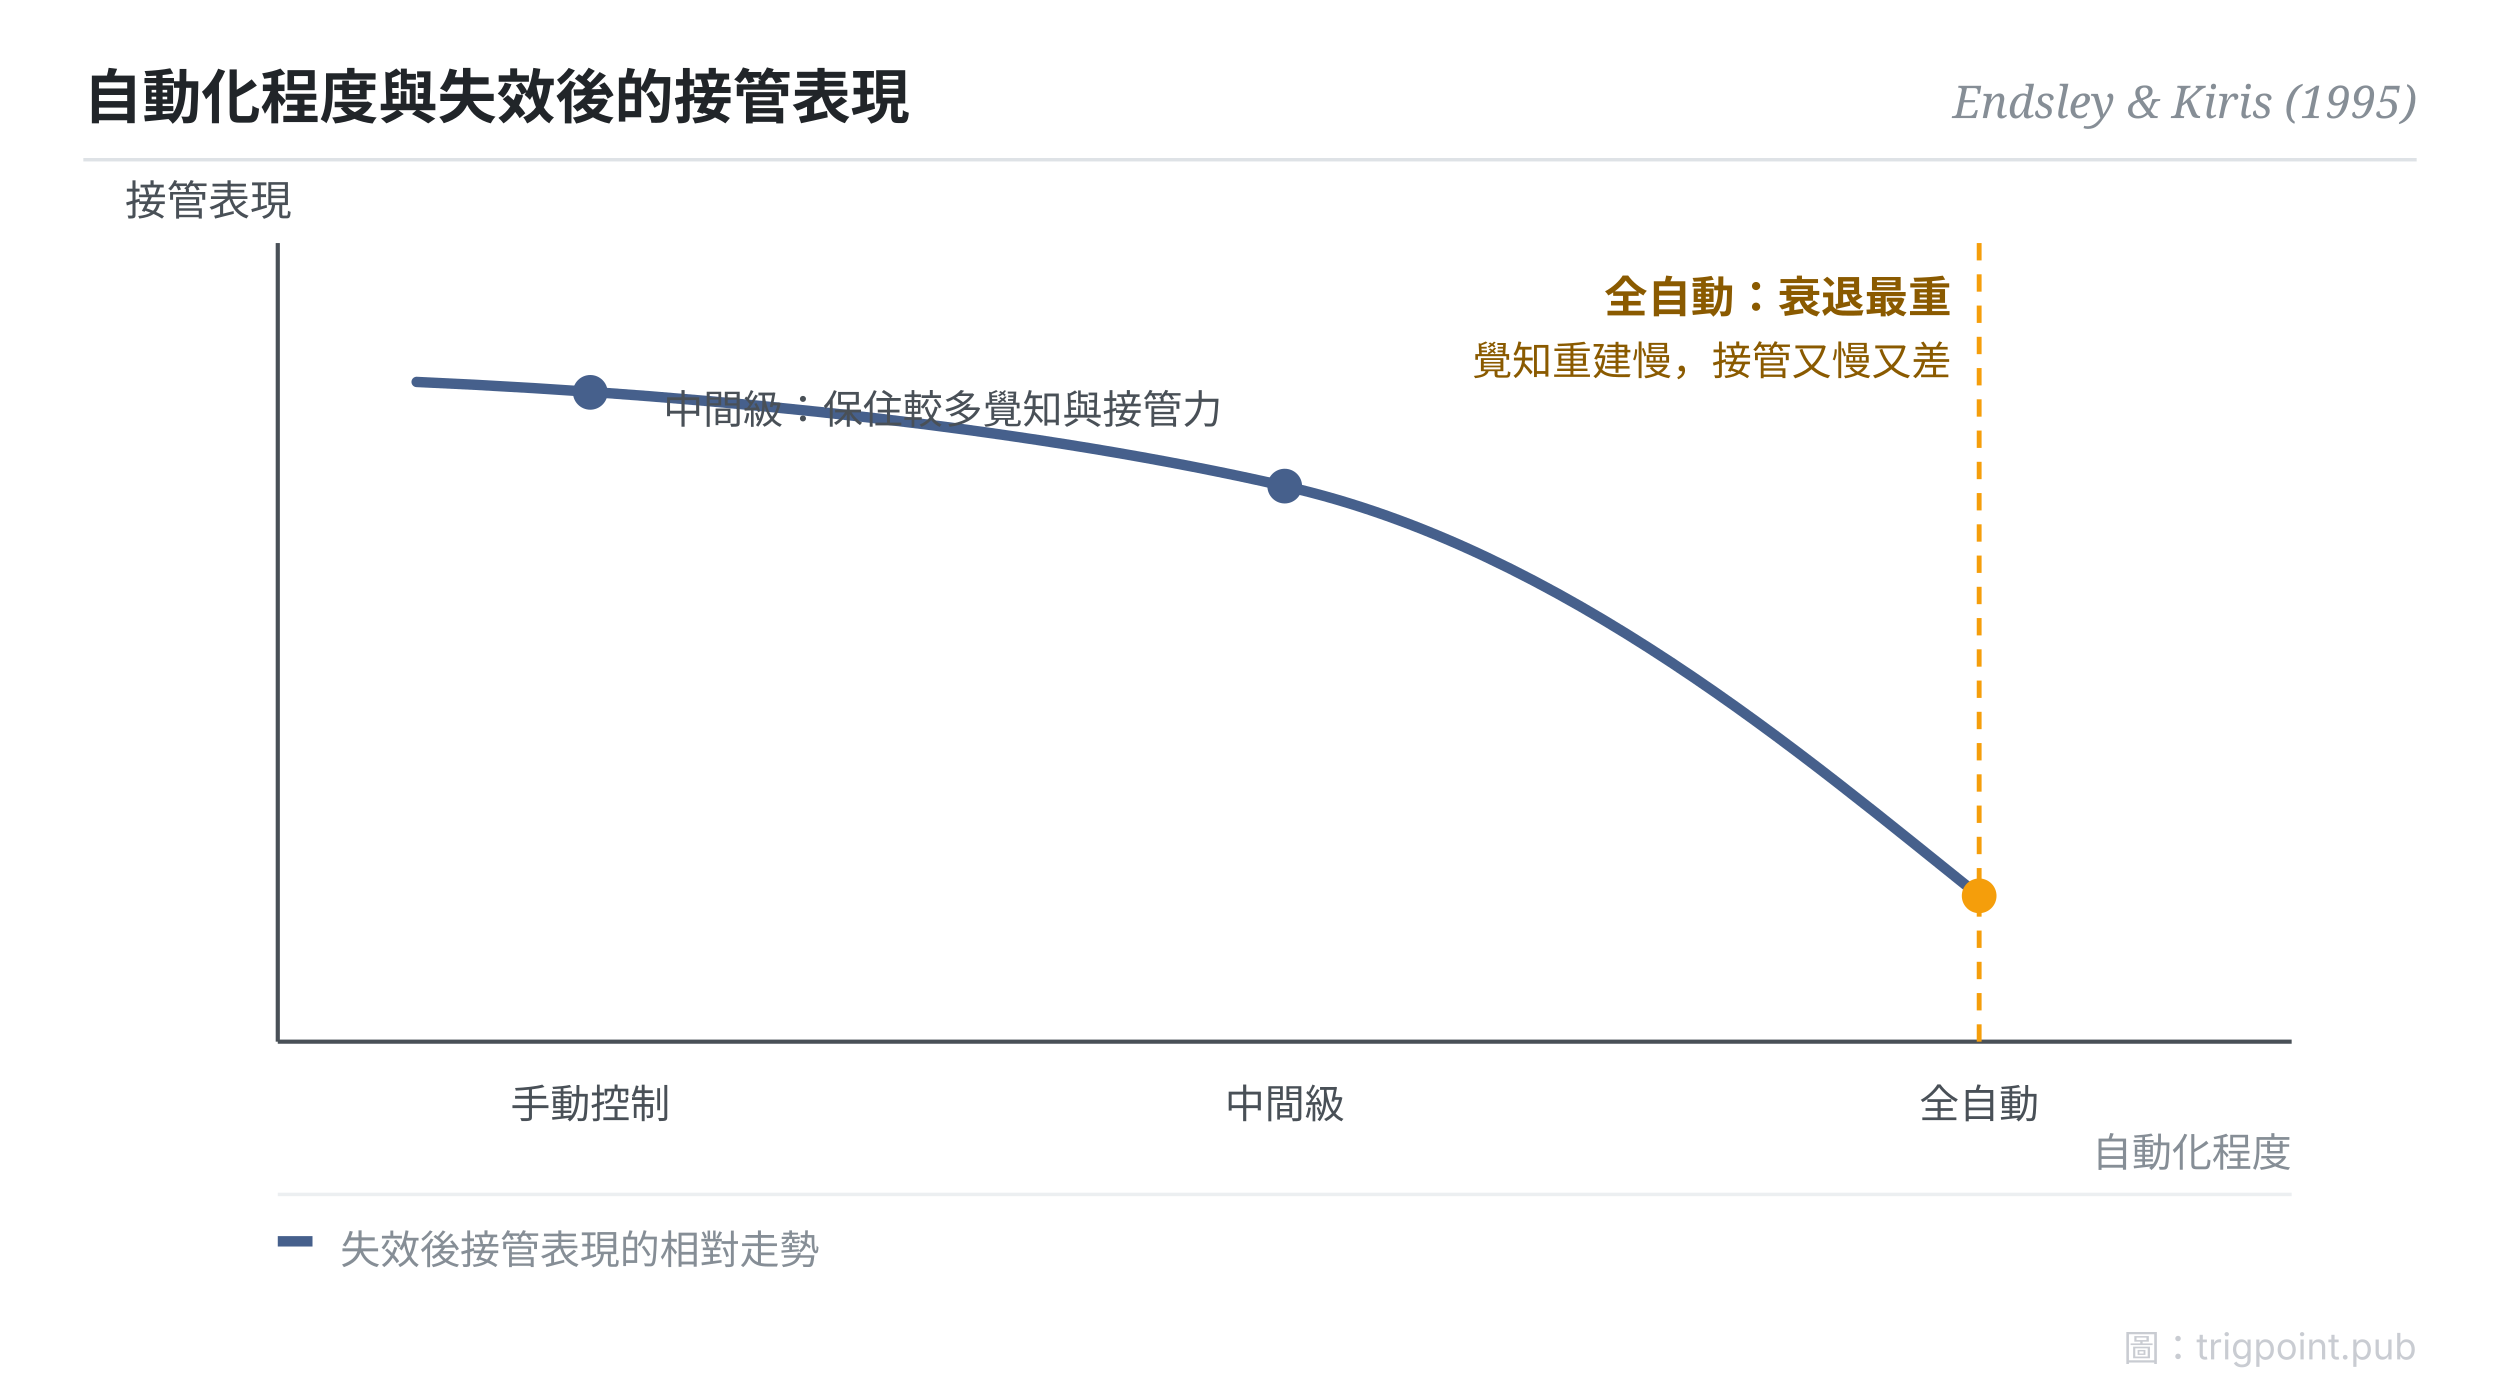
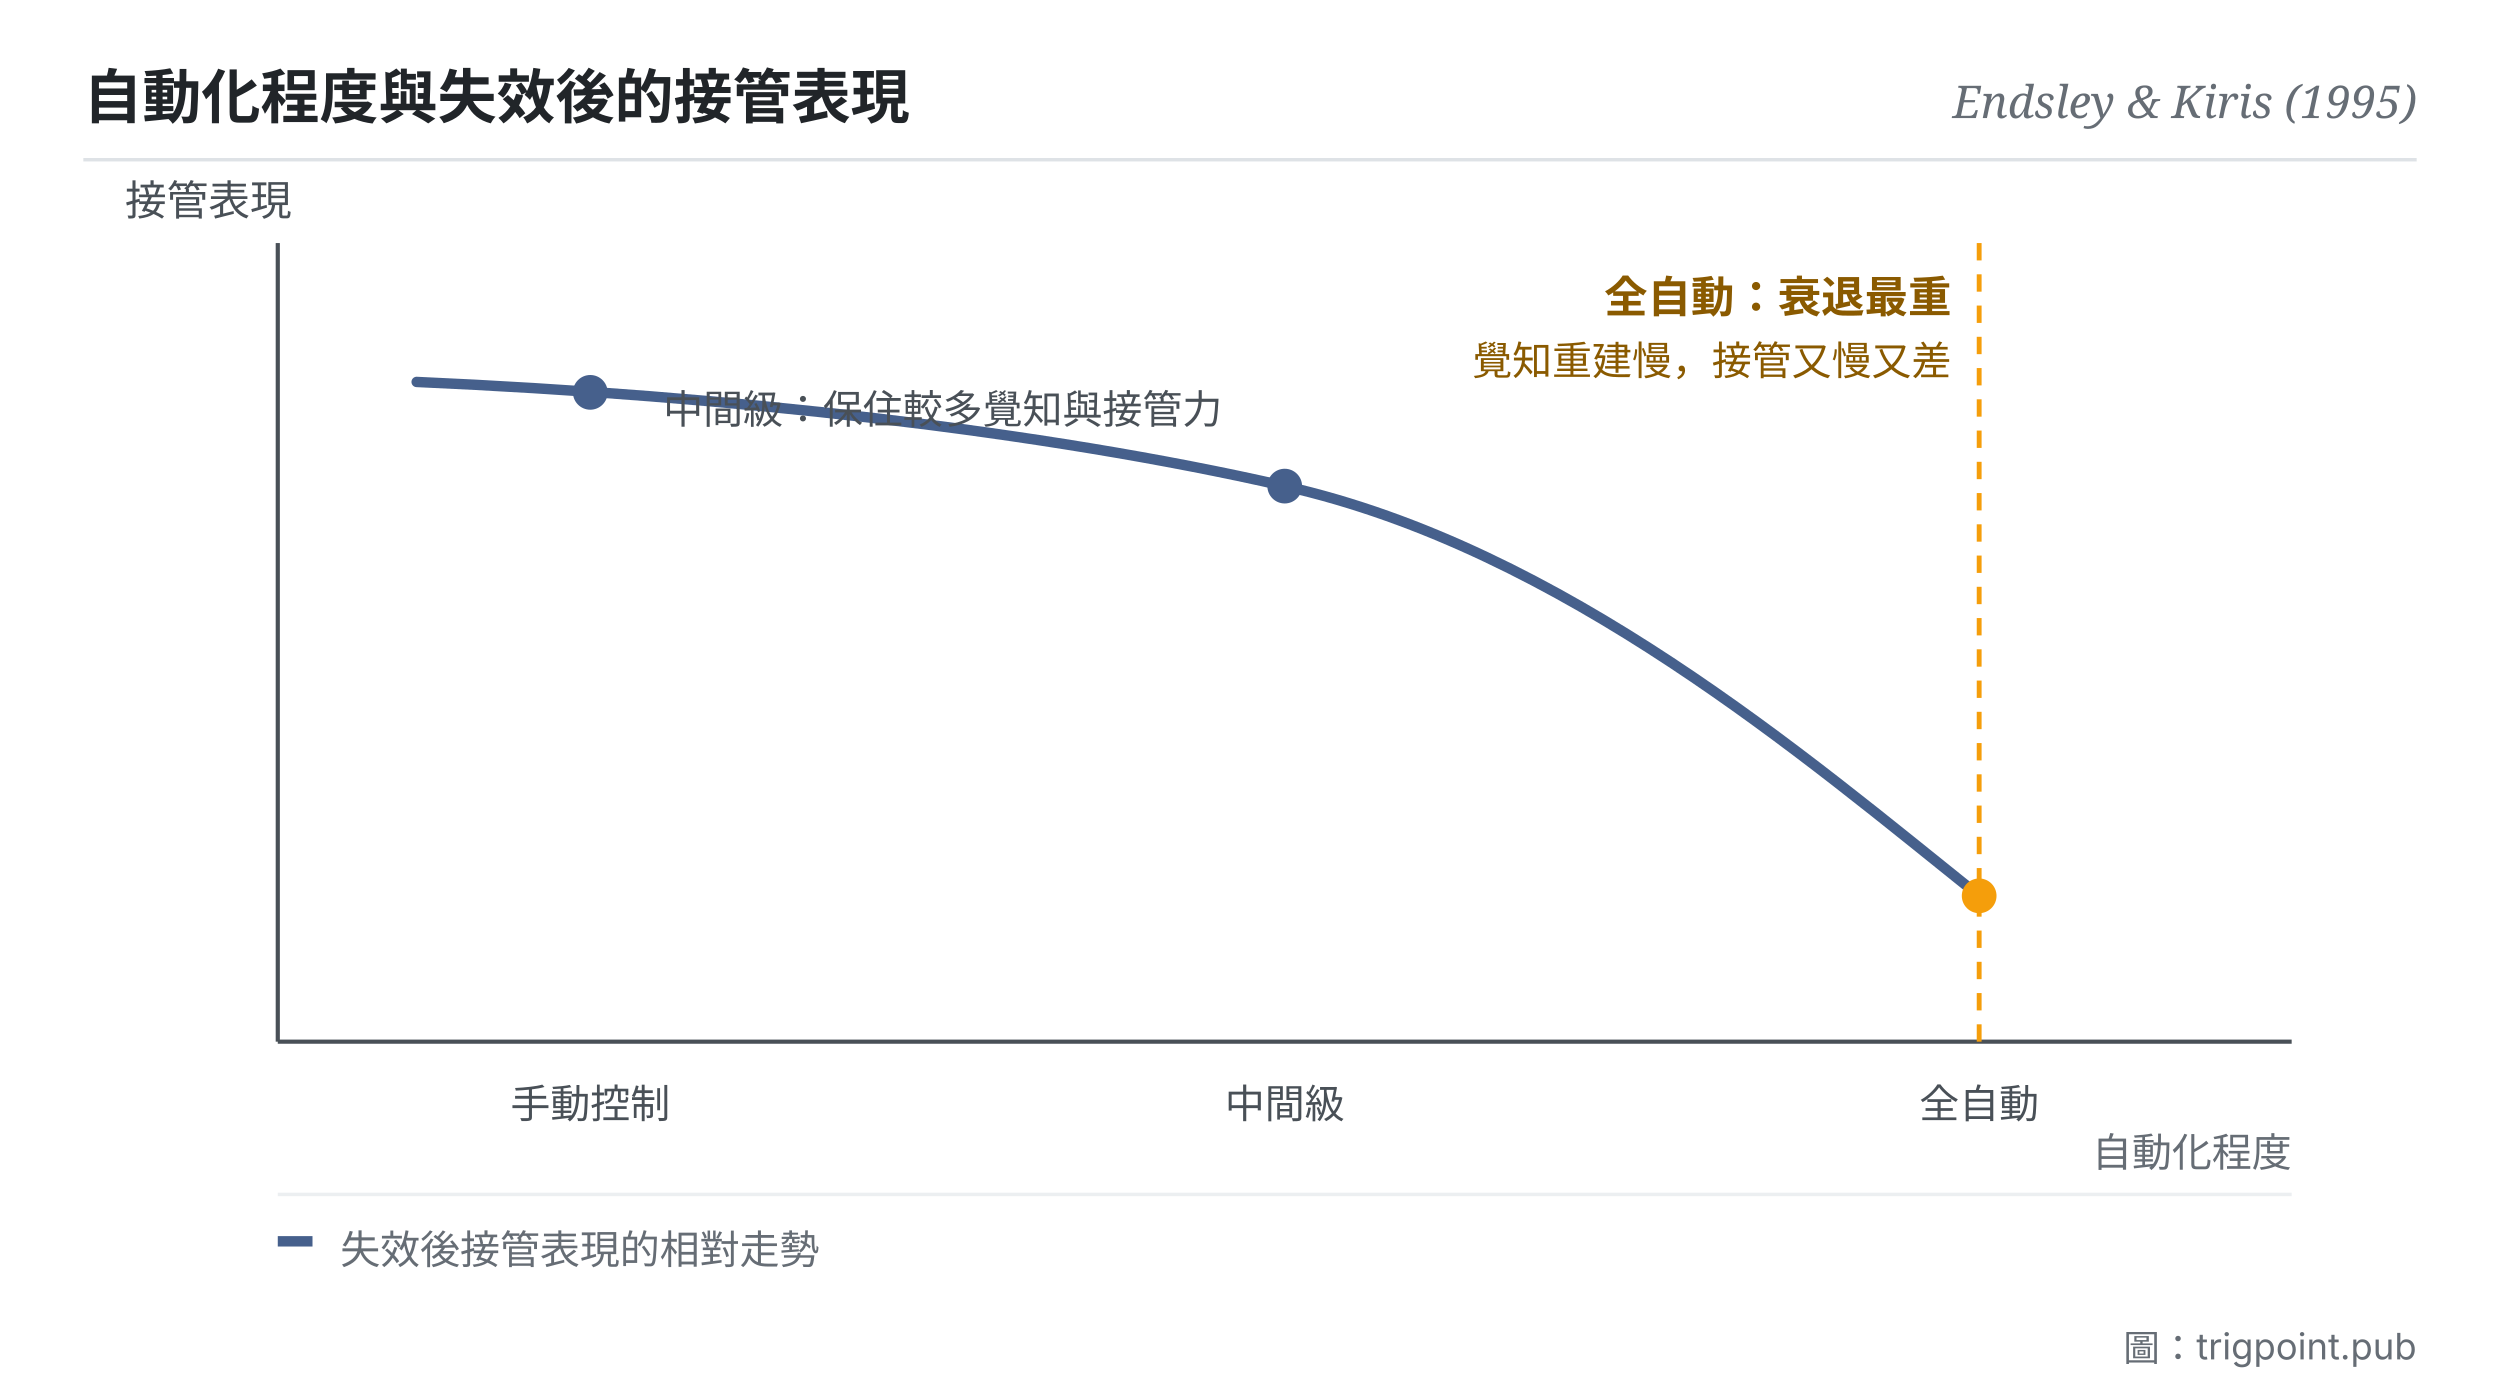
<svg xmlns="http://www.w3.org/2000/svg" viewBox="0 0 720 400" role="img" aria-label="自動化程度與失效後接管表現的相對走勢：全自動組衰退最重，中間級別保住較多覺知與接管能力">
  <text x="24" y="34" font-family="Inter,'Noto Sans TC',sans-serif" font-size="17" font-weight="600" fill="#212529">自動化程度與失效後的接管表現</text>
-   <text x="696" y="34" text-anchor="end" font-family="Georgia,'Noto Serif TC',serif" font-size="13" font-style="italic" fill="#868e96">Endsley &amp; Kiris (1995)</text>
+   <text x="696" y="34" text-anchor="end" font-family="Georgia,'Noto Serif TC',serif" font-size="13" font-style="italic" fill="#666d75">Endsley &amp; Kiris (1995)</text>
  <line x1="24" y1="46" x2="696" y2="46" stroke="#dee2e6" stroke-width="1" />
  <g font-family="Inter,'Noto Sans TC',sans-serif">
    <line x1="80" y1="70" x2="80" y2="300" stroke="#495057" stroke-width="1.2" />
    <line x1="80" y1="300" x2="660" y2="300" stroke="#495057" stroke-width="1.2" />
    <text x="36" y="62" font-size="12" fill="#495057">接管表現</text>
-     <text x="660" y="336" text-anchor="end" font-size="11.5" fill="#868e96">自動化程度</text>
+     <text x="660" y="336" text-anchor="end" font-size="11.5" fill="#666d75">自動化程度</text>
    <line x1="570" y1="70" x2="570" y2="300" stroke="#f59e0b" stroke-width="1.4" stroke-dasharray="5 4" />
    <text x="562" y="90" text-anchor="end" font-size="12.5" font-weight="600" fill="#8a5a00">全自動：衰退最重</text>
    <text x="562" y="108" text-anchor="end" font-size="11.5" fill="#8a5a00">覺知重建慢，接管又慢又差</text>
    <path d="M 120 110 C 210 114, 300 124, 370 140 C 450 158, 520 218, 570 258" fill="none" stroke="#46608c" stroke-width="3" stroke-linecap="round" />
    <circle cx="170" cy="113" r="5" fill="#46608c" />
    <circle cx="370" cy="140" r="5" fill="#46608c" />
    <circle cx="570" cy="258" r="5" fill="#f59e0b" />
    <text x="170" y="322" text-anchor="middle" font-size="11.5" fill="#495057">手動控制</text>
    <text x="370" y="322" text-anchor="middle" font-size="11.5" fill="#495057">中間級</text>
    <text x="570" y="322" text-anchor="middle" font-size="11.5" fill="#495057">全自動</text>
    <text x="352" y="122" text-anchor="end" font-size="11.5" fill="#495057">中間級：保住較多覺知與接管力</text>
    <line x1="80" y1="344" x2="660" y2="344" stroke="#eceff1" stroke-width="1" />
    <rect x="80" y="356" width="10" height="3" fill="#46608c" />
-     <text x="98" y="364" font-size="11.5" fill="#868e96">失效後接管表現的相對走勢</text>
-     <text x="696" y="392" text-anchor="end" font-size="10.5" fill="#c9ccd2">圖：trigpoint.pub</text>
+     <text x="98" y="364" font-size="11.5" fill="#666d75">失效後接管表現的相對走勢</text>
+     <text x="696" y="392" text-anchor="end" font-size="10.5" fill="#666d75">圖：trigpoint.pub</text>
  </g>
</svg>
